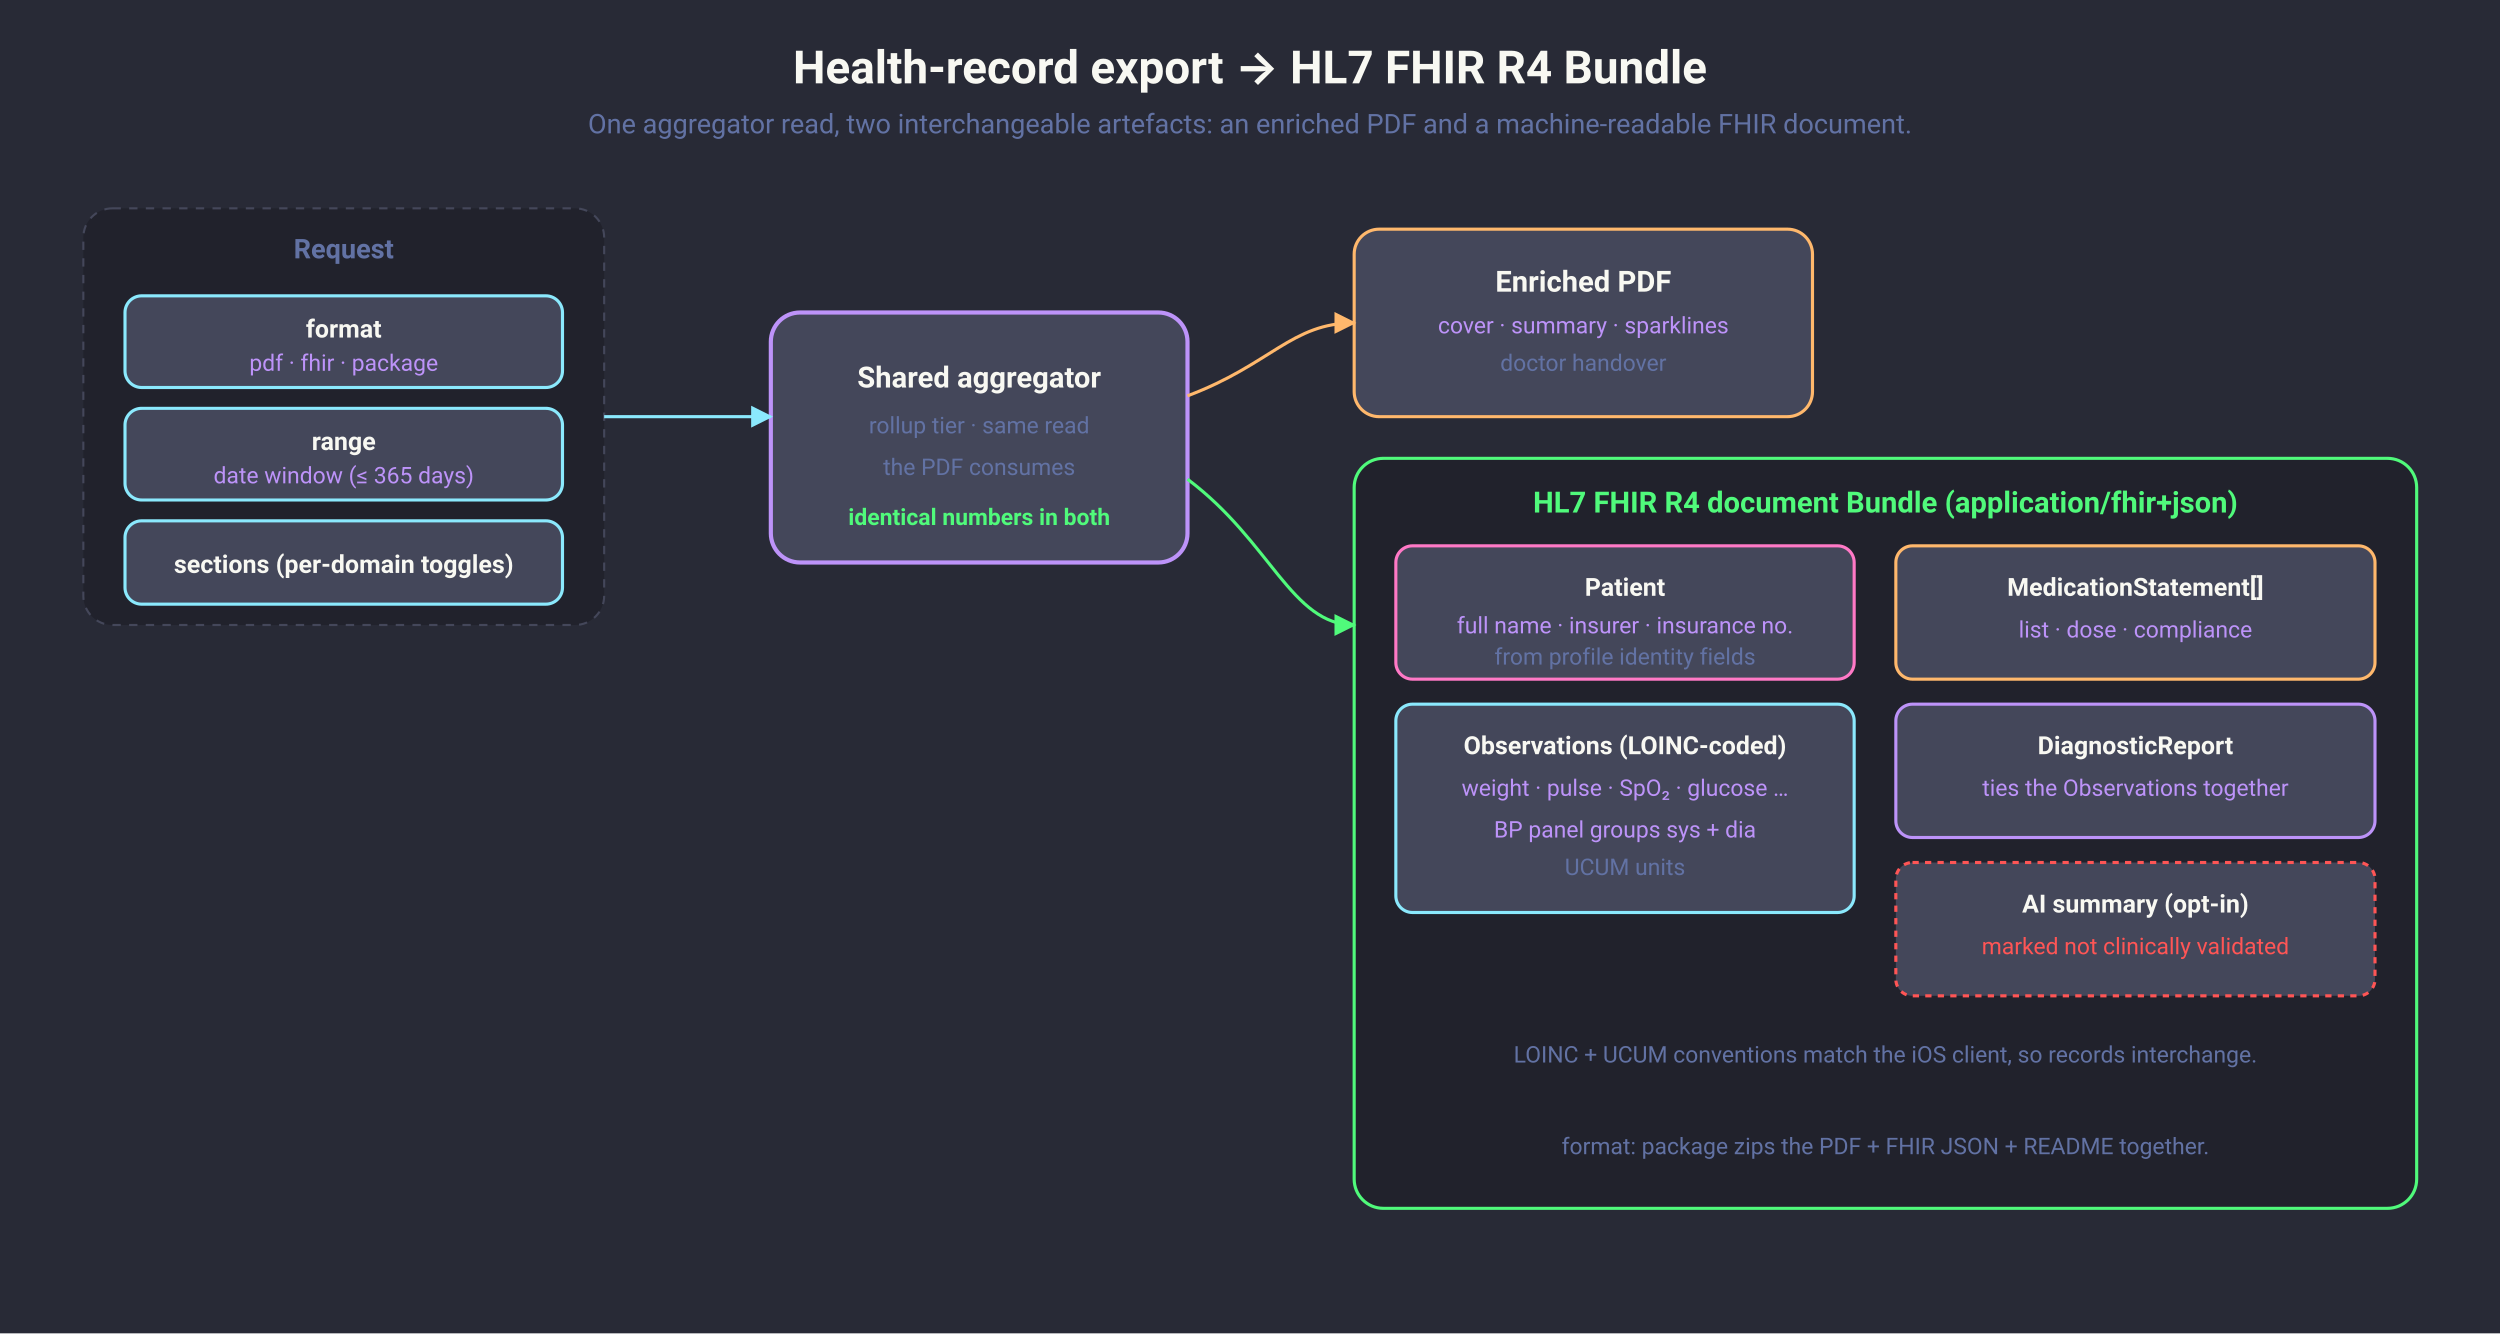
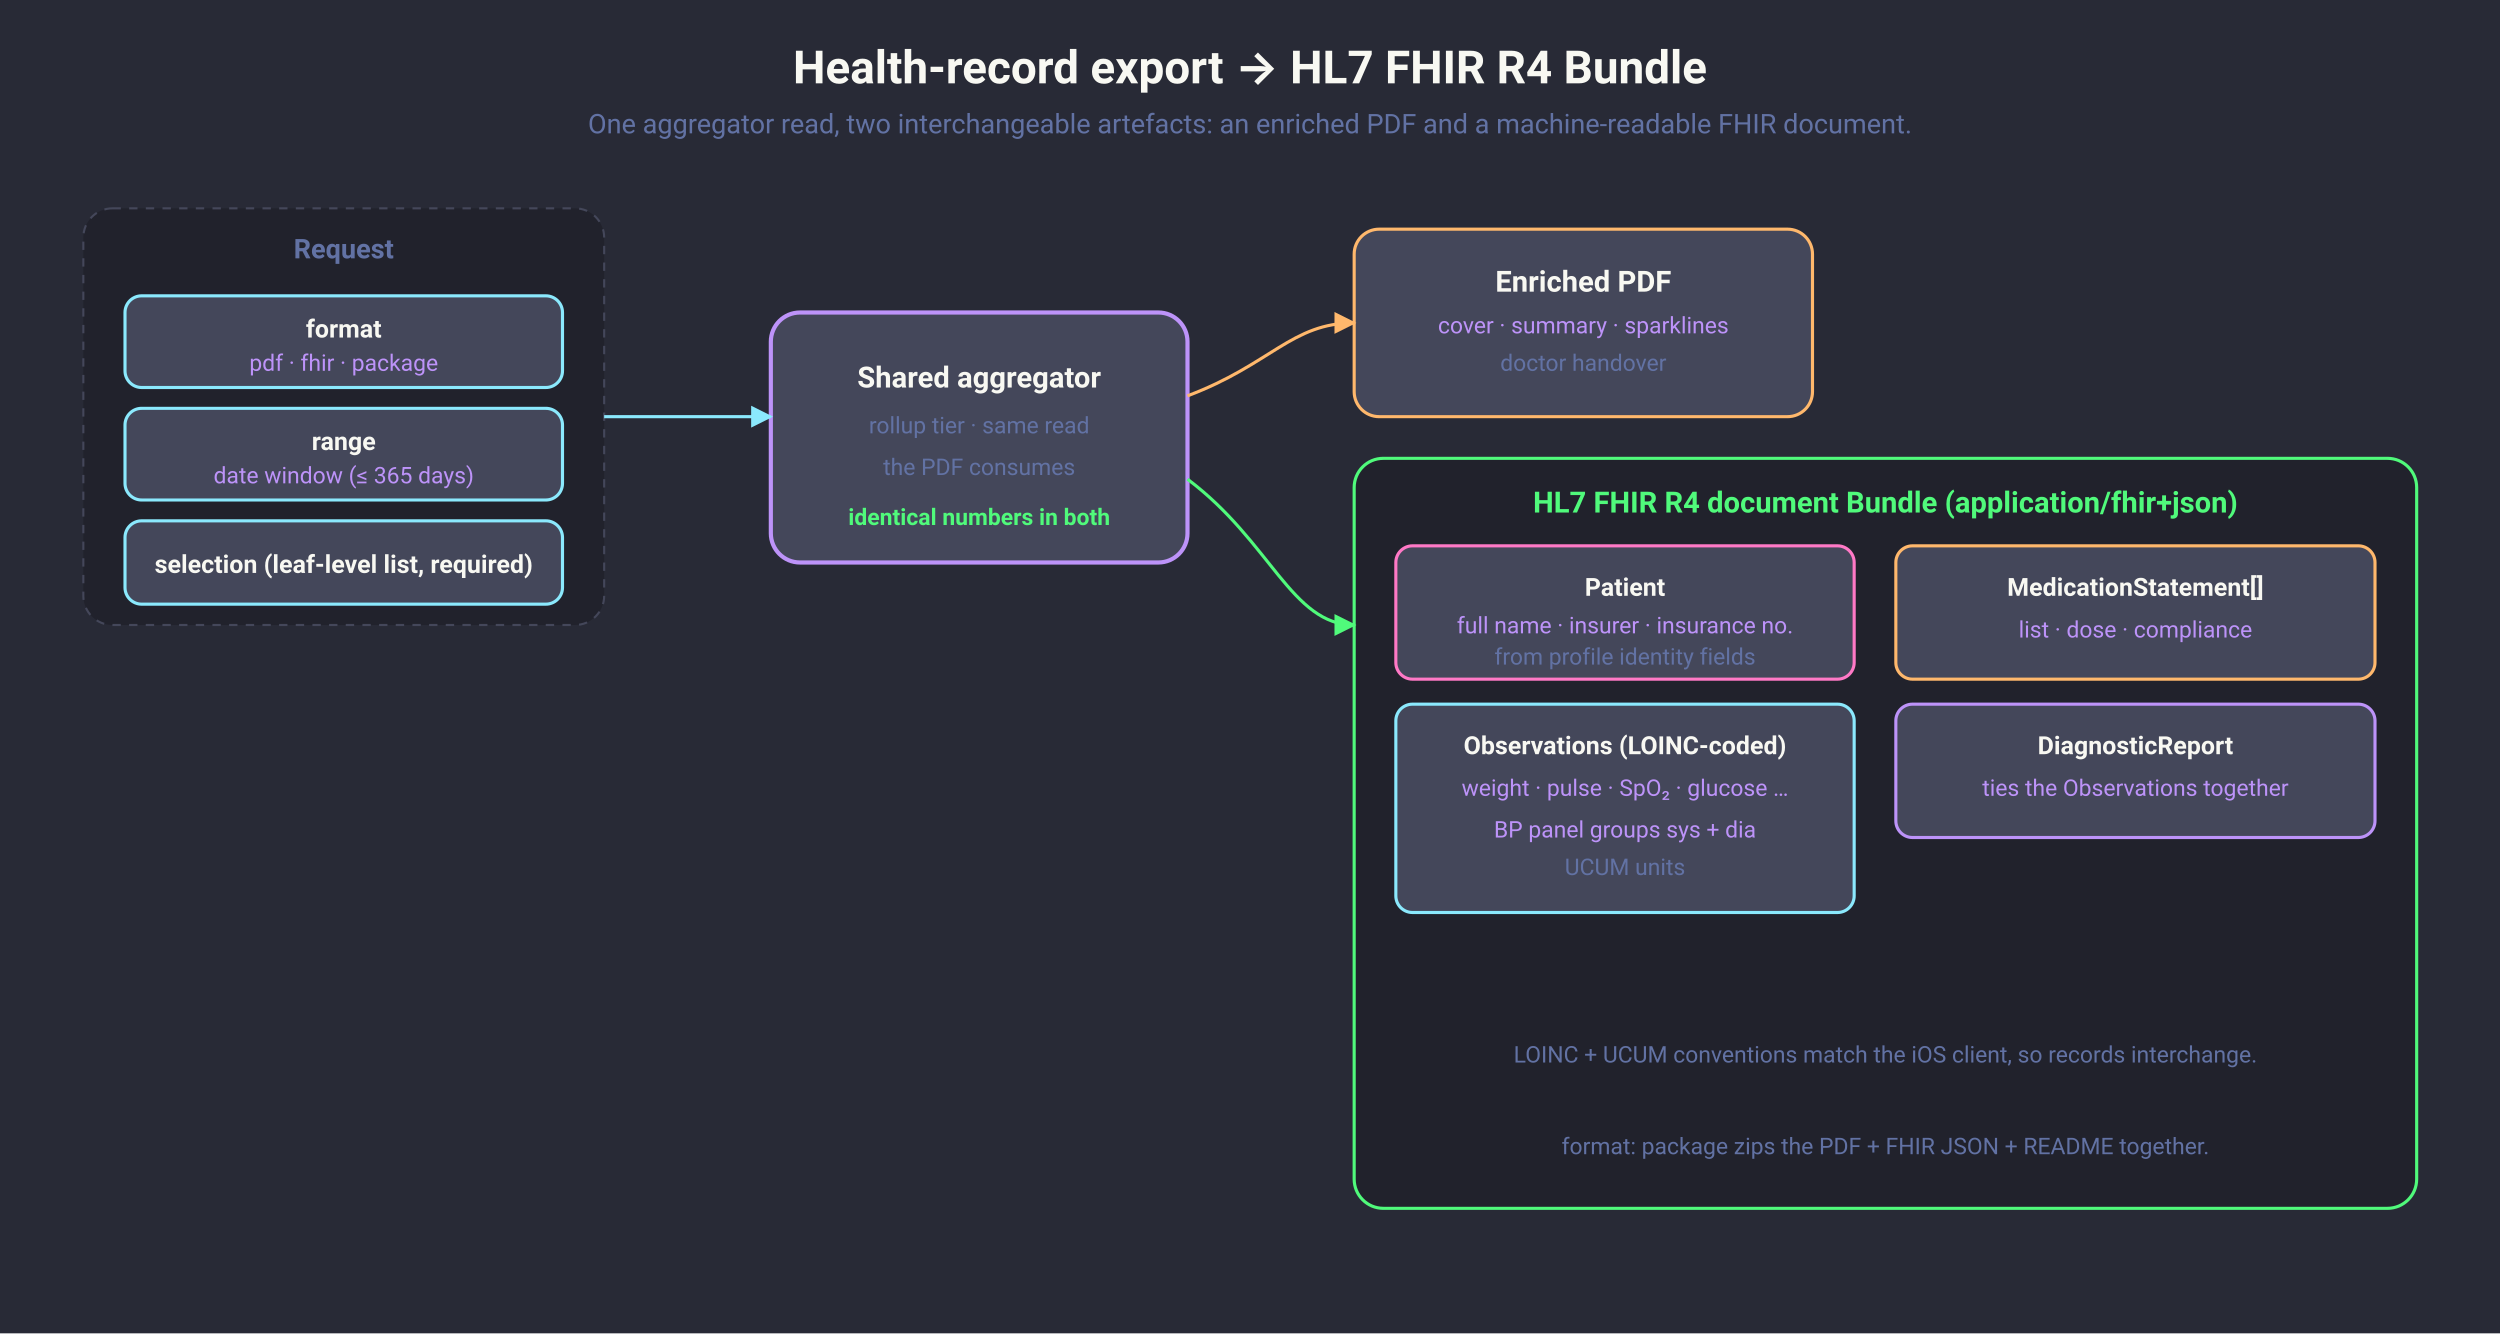
<svg xmlns="http://www.w3.org/2000/svg" viewBox="0 0 1200 640" font-family="ui-sans-serif, -apple-system, Segoe UI, Roboto, sans-serif" role="img" aria-labelledby="title desc">
  <rect x="0" y="0" width="1200" height="640" fill="#282a36" />
  <text x="600" y="40" fill="#f8f8f2" font-size="22" font-weight="700" text-anchor="middle">Health-record export → HL7 FHIR R4 Bundle</text>
  <text x="600" y="64" fill="#6272a4" font-size="13" text-anchor="middle">One aggregator read, two interchangeable artefacts: an enriched PDF and a machine-readable FHIR document.</text>
  <g>
    <rect x="40" y="100" width="250" height="200" rx="14" fill="#21222c" stroke="#44475a" stroke-width="1" stroke-dasharray="4 4" />
    <text x="165" y="124" text-anchor="middle" fill="#6272a4" font-size="13" font-weight="600">Request</text>
    <rect x="60" y="142" width="210" height="44" rx="8" fill="#44475a" stroke="#8be9fd" stroke-width="1.5" />
    <text x="165" y="162" text-anchor="middle" fill="#f8f8f2" font-size="12" font-weight="600">format</text>
    <text x="165" y="178" text-anchor="middle" fill="#bd93f9" font-size="11">pdf · fhir · package</text>
    <rect x="60" y="196" width="210" height="44" rx="8" fill="#44475a" stroke="#8be9fd" stroke-width="1.5" />
    <text x="165" y="216" text-anchor="middle" fill="#f8f8f2" font-size="12" font-weight="600">range</text>
    <text x="165" y="232" text-anchor="middle" fill="#bd93f9" font-size="11">date window (≤ 365 days)</text>
    <rect x="60" y="250" width="210" height="40" rx="8" fill="#44475a" stroke="#8be9fd" stroke-width="1.5" />
-     <text x="165" y="275" text-anchor="middle" fill="#f8f8f2" font-size="12" font-weight="600">sections (per-domain toggles)</text>
+     <text x="165" y="275" text-anchor="middle" fill="#f8f8f2" font-size="12" font-weight="600">selection (leaf-level list, required)</text>
  </g>
  <g>
    <rect x="370" y="150" width="200" height="120" rx="14" fill="#44475a" stroke="#bd93f9" stroke-width="2" />
    <text x="470" y="186" text-anchor="middle" fill="#f8f8f2" font-size="14" font-weight="700">Shared aggregator</text>
    <text x="470" y="208" text-anchor="middle" fill="#6272a4" font-size="11">rollup tier · same read</text>
    <text x="470" y="228" text-anchor="middle" fill="#6272a4" font-size="11">the PDF consumes</text>
    <text x="470" y="252" text-anchor="middle" fill="#50fa7b" font-size="11" font-weight="600">identical numbers in both</text>
  </g>
  <g>
    <rect x="650" y="110" width="220" height="90" rx="12" fill="#44475a" stroke="#ffb86c" stroke-width="1.5" />
    <text x="760" y="140" text-anchor="middle" fill="#f8f8f2" font-size="14" font-weight="700">Enriched PDF</text>
    <text x="760" y="160" text-anchor="middle" fill="#bd93f9" font-size="11">cover · summary · sparklines</text>
    <text x="760" y="178" text-anchor="middle" fill="#6272a4" font-size="11">doctor handover</text>
  </g>
  <g>
    <rect x="650" y="220" width="510" height="360" rx="14" fill="#21222c" stroke="#50fa7b" stroke-width="1.5" />
    <text x="905" y="246" text-anchor="middle" fill="#50fa7b" font-size="14" font-weight="700">HL7 FHIR R4 document Bundle (application/fhir+json)</text>
    <rect x="670" y="262" width="220" height="64" rx="8" fill="#44475a" stroke="#ff79c6" stroke-width="1.5" />
    <text x="780" y="286" text-anchor="middle" fill="#f8f8f2" font-size="12" font-weight="600">Patient</text>
    <text x="780" y="304" text-anchor="middle" fill="#bd93f9" font-size="11">full name · insurer · insurance no.</text>
    <text x="780" y="319" text-anchor="middle" fill="#6272a4" font-size="11">from profile identity fields</text>
    <rect x="670" y="338" width="220" height="100" rx="8" fill="#44475a" stroke="#8be9fd" stroke-width="1.5" />
    <text x="780" y="362" text-anchor="middle" fill="#f8f8f2" font-size="12" font-weight="600">Observations (LOINC-coded)</text>
    <text x="780" y="382" text-anchor="middle" fill="#bd93f9" font-size="11">weight · pulse · SpO₂ · glucose …</text>
    <text x="780" y="402" text-anchor="middle" fill="#bd93f9" font-size="11">BP panel groups sys + dia</text>
    <text x="780" y="420" text-anchor="middle" fill="#6272a4" font-size="11">UCUM units</text>
    <rect x="910" y="262" width="230" height="64" rx="8" fill="#44475a" stroke="#ffb86c" stroke-width="1.5" />
    <text x="1025" y="286" text-anchor="middle" fill="#f8f8f2" font-size="12" font-weight="600">MedicationStatement[]</text>
    <text x="1025" y="306" text-anchor="middle" fill="#bd93f9" font-size="11">list · dose · compliance</text>
    <rect x="910" y="338" width="230" height="64" rx="8" fill="#44475a" stroke="#bd93f9" stroke-width="1.5" />
    <text x="1025" y="362" text-anchor="middle" fill="#f8f8f2" font-size="12" font-weight="600">DiagnosticReport</text>
    <text x="1025" y="382" text-anchor="middle" fill="#bd93f9" font-size="11">ties the Observations together</text>
-     <rect x="910" y="414" width="230" height="64" rx="8" fill="#44475a" stroke="#ff5555" stroke-width="1.5" stroke-dasharray="3 3" />
-     <text x="1025" y="438" text-anchor="middle" fill="#f8f8f2" font-size="12" font-weight="600">AI summary (opt-in)</text>
-     <text x="1025" y="458" text-anchor="middle" fill="#ff5555" font-size="11">marked not clinically validated</text>
    <text x="905" y="510" text-anchor="middle" fill="#6272a4" font-size="11">LOINC + UCUM conventions match the iOS client, so records interchange.</text>
    <text x="905" y="554" text-anchor="middle" fill="#6272a4" font-size="11">format: package zips the PDF + FHIR JSON + README together.</text>
  </g>
  <g stroke="#8be9fd" stroke-width="1.5" fill="none" marker-end="url(#a8-c)">
    <path d="M290 200 L 370 200" />
  </g>
  <g stroke="#ffb86c" stroke-width="1.5" fill="none" marker-end="url(#a8-o)">
    <path d="M570 190 C 610 175, 620 155, 650 155" />
  </g>
  <g stroke="#50fa7b" stroke-width="1.5" fill="none" marker-end="url(#a8-g)">
    <path d="M570 230 C 610 260, 620 300, 650 300" />
  </g>
  <defs>
    <marker id="a8-c" viewBox="0 0 10 10" refX="9" refY="5" markerWidth="7" markerHeight="7" orient="auto">
      <path d="M0,0 L10,5 L0,10 z" fill="#8be9fd" />
    </marker>
    <marker id="a8-o" viewBox="0 0 10 10" refX="9" refY="5" markerWidth="7" markerHeight="7" orient="auto">
      <path d="M0,0 L10,5 L0,10 z" fill="#ffb86c" />
    </marker>
    <marker id="a8-g" viewBox="0 0 10 10" refX="9" refY="5" markerWidth="7" markerHeight="7" orient="auto">
      <path d="M0,0 L10,5 L0,10 z" fill="#50fa7b" />
    </marker>
  </defs>
</svg>
